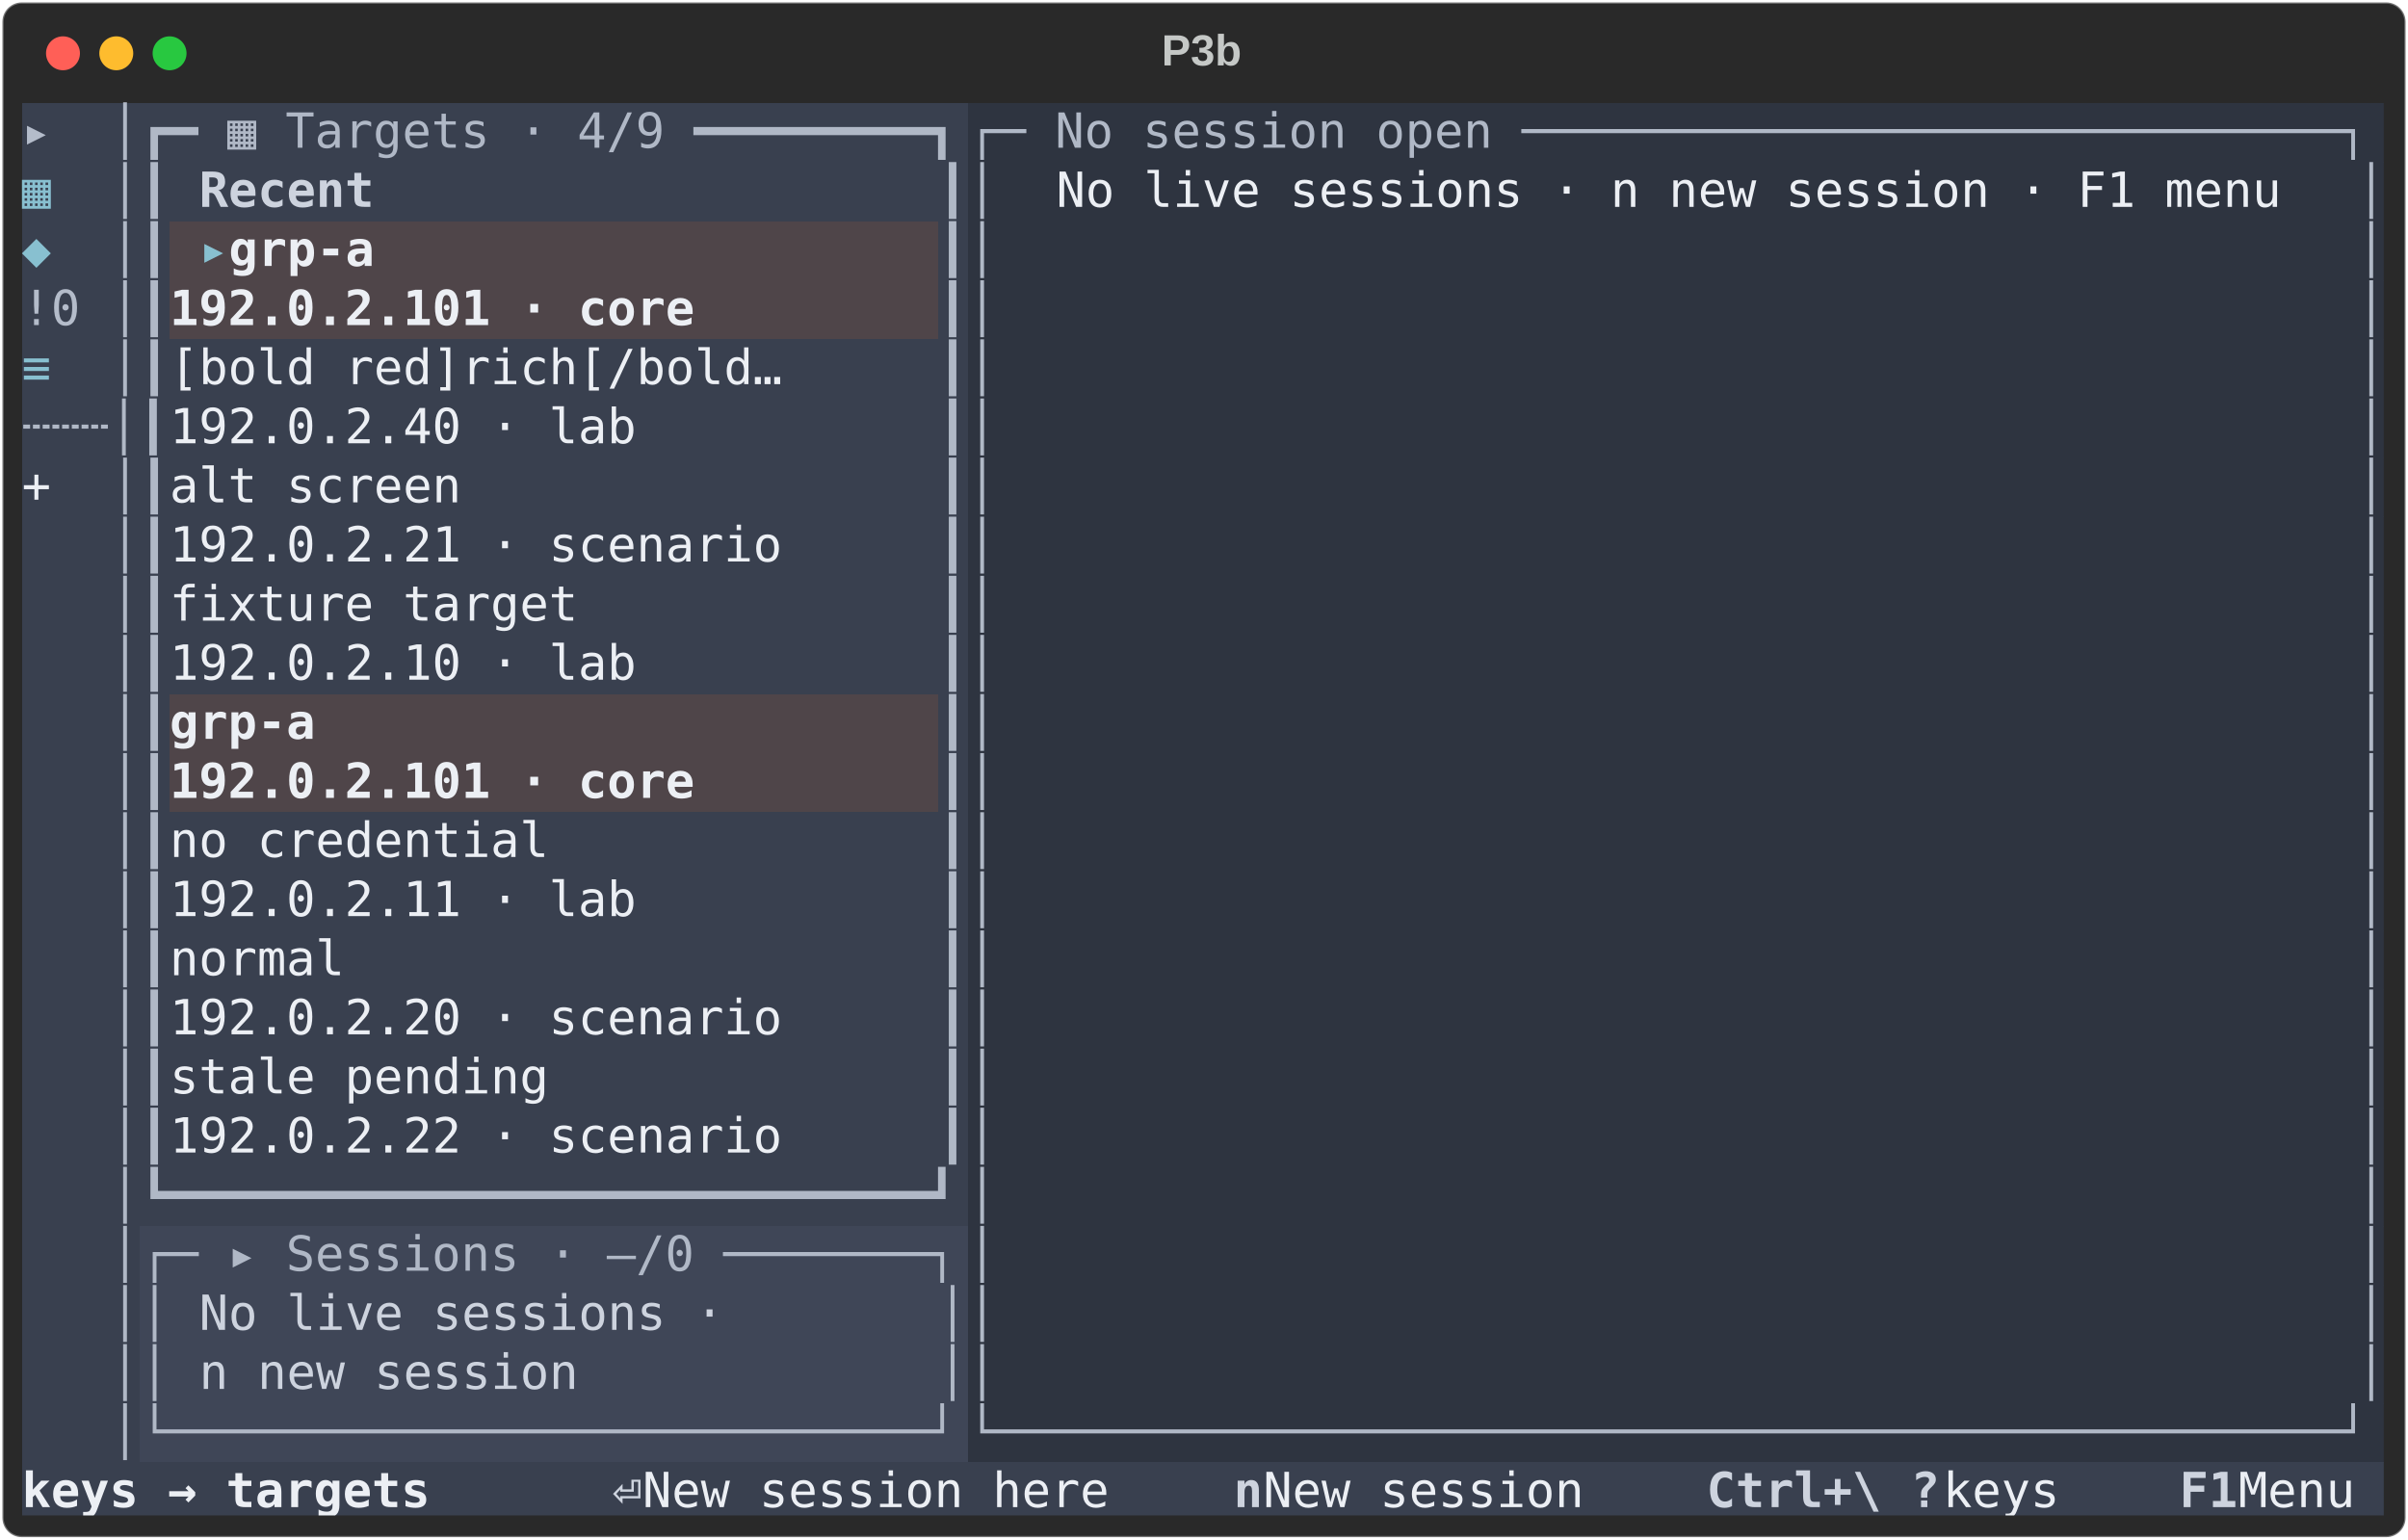
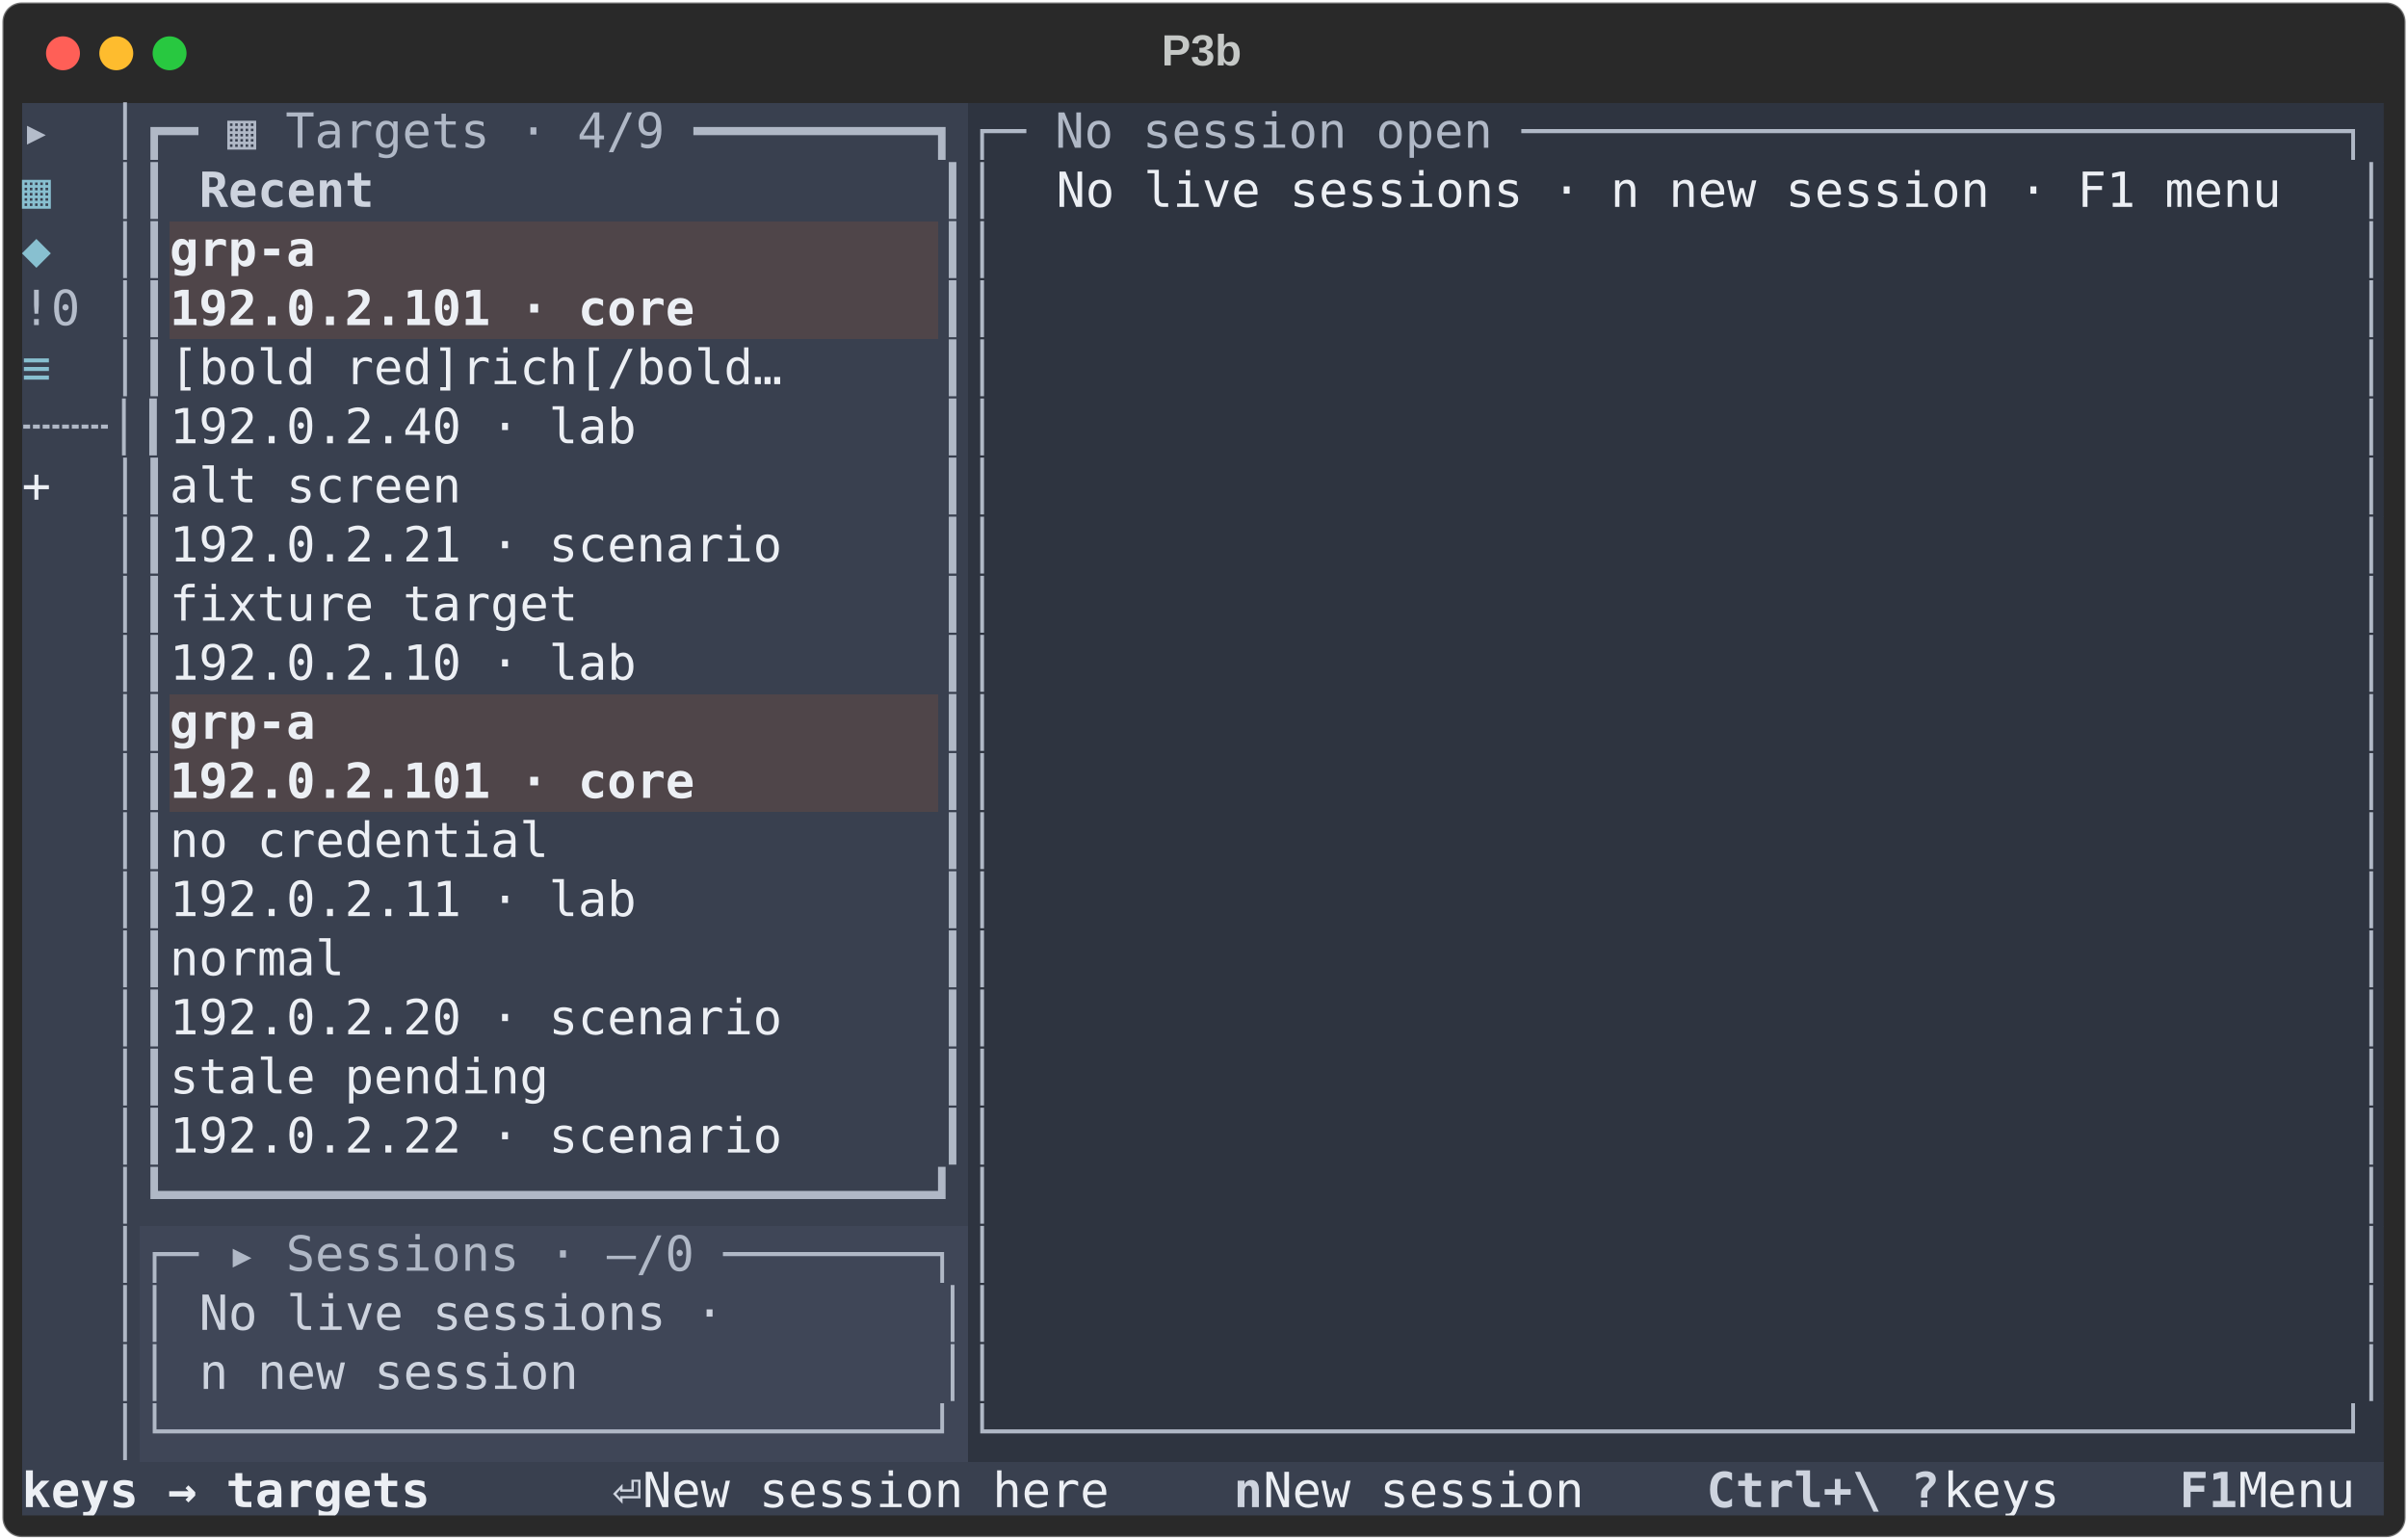
<svg xmlns="http://www.w3.org/2000/svg" class="rich-terminal" viewBox="0 0 994 635.6">
  <style>

    @font-face {
        font-family: "Fira Code";
        src: local("FiraCode-Regular"),
                url("https://cdnjs.cloudflare.com/ajax/libs/firacode/6.2.0/woff2/FiraCode-Regular.woff2") format("woff2"),
                url("https://cdnjs.cloudflare.com/ajax/libs/firacode/6.2.0/woff/FiraCode-Regular.woff") format("woff");
        font-style: normal;
        font-weight: 400;
    }
    @font-face {
        font-family: "Fira Code";
        src: local("FiraCode-Bold"),
                url("https://cdnjs.cloudflare.com/ajax/libs/firacode/6.2.0/woff2/FiraCode-Bold.woff2") format("woff2"),
                url("https://cdnjs.cloudflare.com/ajax/libs/firacode/6.2.0/woff/FiraCode-Bold.woff") format("woff");
        font-style: bold;
        font-weight: 700;
    }

    .terminal-p3b-matrix {
        font-family: Fira Code, monospace;
        font-size: 20px;
        line-height: 24.4px;
        font-variant-east-asian: full-width;
    }

    .terminal-p3b-title {
        font-size: 18px;
        font-weight: bold;
        font-family: arial;
    }

    .terminal-p3b-r1 { fill: #b4bcca }
.terminal-p3b-r2 { fill: #eceff4 }
.terminal-p3b-r3 { fill: #b0b8c6 }
.terminal-p3b-r4 { fill: #c5c8c6 }
.terminal-p3b-r5 { fill: #88c0d0 }
.terminal-p3b-r6 { fill: #cdd3de;font-weight: bold }
.terminal-p3b-r7 { fill: #eceff4;font-weight: bold }
- .terminal-p3b-r8 { fill: #88c0d0;font-weight: bold }
- .terminal-p3b-r9 { fill: #cdd3de }
+ .terminal-p3b-r8 { fill: #cdd3de }
    </style>
  <defs>
    <clipPath id="terminal-p3b-clip-terminal">
      <rect x="0" y="0" width="975.0" height="584.6" />
    </clipPath>
    <clipPath id="terminal-p3b-line-0">
      <rect x="0" y="1.5" width="976" height="24.65" />
    </clipPath>
    <clipPath id="terminal-p3b-line-1">
      <rect x="0" y="25.9" width="976" height="24.65" />
    </clipPath>
    <clipPath id="terminal-p3b-line-2">
      <rect x="0" y="50.3" width="976" height="24.65" />
    </clipPath>
    <clipPath id="terminal-p3b-line-3">
      <rect x="0" y="74.7" width="976" height="24.65" />
    </clipPath>
    <clipPath id="terminal-p3b-line-4">
      <rect x="0" y="99.1" width="976" height="24.65" />
    </clipPath>
    <clipPath id="terminal-p3b-line-5">
      <rect x="0" y="123.5" width="976" height="24.65" />
    </clipPath>
    <clipPath id="terminal-p3b-line-6">
      <rect x="0" y="147.9" width="976" height="24.65" />
    </clipPath>
    <clipPath id="terminal-p3b-line-7">
      <rect x="0" y="172.3" width="976" height="24.65" />
    </clipPath>
    <clipPath id="terminal-p3b-line-8">
      <rect x="0" y="196.7" width="976" height="24.65" />
    </clipPath>
    <clipPath id="terminal-p3b-line-9">
      <rect x="0" y="221.1" width="976" height="24.65" />
    </clipPath>
    <clipPath id="terminal-p3b-line-10">
      <rect x="0" y="245.5" width="976" height="24.65" />
    </clipPath>
    <clipPath id="terminal-p3b-line-11">
      <rect x="0" y="269.9" width="976" height="24.65" />
    </clipPath>
    <clipPath id="terminal-p3b-line-12">
      <rect x="0" y="294.3" width="976" height="24.65" />
    </clipPath>
    <clipPath id="terminal-p3b-line-13">
      <rect x="0" y="318.7" width="976" height="24.65" />
    </clipPath>
    <clipPath id="terminal-p3b-line-14">
      <rect x="0" y="343.1" width="976" height="24.65" />
    </clipPath>
    <clipPath id="terminal-p3b-line-15">
      <rect x="0" y="367.5" width="976" height="24.65" />
    </clipPath>
    <clipPath id="terminal-p3b-line-16">
      <rect x="0" y="391.9" width="976" height="24.65" />
    </clipPath>
    <clipPath id="terminal-p3b-line-17">
      <rect x="0" y="416.3" width="976" height="24.65" />
    </clipPath>
    <clipPath id="terminal-p3b-line-18">
      <rect x="0" y="440.7" width="976" height="24.65" />
    </clipPath>
    <clipPath id="terminal-p3b-line-19">
      <rect x="0" y="465.1" width="976" height="24.65" />
    </clipPath>
    <clipPath id="terminal-p3b-line-20">
      <rect x="0" y="489.5" width="976" height="24.65" />
    </clipPath>
    <clipPath id="terminal-p3b-line-21">
      <rect x="0" y="513.9" width="976" height="24.65" />
    </clipPath>
    <clipPath id="terminal-p3b-line-22">
      <rect x="0" y="538.3" width="976" height="24.65" />
    </clipPath>
  </defs>
  <rect fill="#292929" stroke="rgba(255,255,255,0.35)" stroke-width="1" x="1" y="1" width="992" height="633.6" rx="8" />
  <text class="terminal-p3b-title" fill="#c5c8c6" text-anchor="middle" x="496" y="27">P3b</text>
  <g transform="translate(26,22)">
    <circle cx="0" cy="0" r="7" fill="#ff5f57" />
    <circle cx="22" cy="0" r="7" fill="#febc2e" />
    <circle cx="44" cy="0" r="7" fill="#28c840" />
  </g>
  <g transform="translate(9, 41)" clip-path="url(#terminal-p3b-clip-terminal)">
    <rect fill="#39404f" x="0" y="1.5" width="12.2" height="24.65" shape-rendering="crispEdges" />
    <rect fill="#39404f" x="12.2" y="1.5" width="24.4" height="24.65" shape-rendering="crispEdges" />
    <rect fill="#39404f" x="36.6" y="1.5" width="353.8" height="24.65" shape-rendering="crispEdges" />
    <rect fill="#2e3440" x="390.4" y="1.5" width="585.6" height="24.65" shape-rendering="crispEdges" />
    <rect fill="#39404f" x="0" y="25.9" width="12.2" height="24.65" shape-rendering="crispEdges" />
    <rect fill="#39404f" x="12.2" y="25.9" width="24.4" height="24.65" shape-rendering="crispEdges" />
    <rect fill="#39404f" x="36.6" y="25.9" width="24.4" height="24.65" shape-rendering="crispEdges" />
    <rect fill="#39404f" x="61" y="25.9" width="12.2" height="24.65" shape-rendering="crispEdges" />
    <rect fill="#39404f" x="73.2" y="25.9" width="292.8" height="24.65" shape-rendering="crispEdges" />
    <rect fill="#39404f" x="366" y="25.9" width="12.2" height="24.65" shape-rendering="crispEdges" />
    <rect fill="#39404f" x="378.2" y="25.9" width="12.2" height="24.65" shape-rendering="crispEdges" />
    <rect fill="#2e3440" x="390.4" y="25.9" width="12.2" height="24.65" shape-rendering="crispEdges" />
    <rect fill="#2e3440" x="402.6" y="25.9" width="12.2" height="24.65" shape-rendering="crispEdges" />
    <rect fill="#2e3440" x="414.8" y="25.9" width="12.2" height="24.65" shape-rendering="crispEdges" />
    <rect fill="#2e3440" x="427" y="25.9" width="512.4" height="24.65" shape-rendering="crispEdges" />
    <rect fill="#2e3440" x="939.4" y="25.9" width="12.2" height="24.65" shape-rendering="crispEdges" />
    <rect fill="#2e3440" x="951.6" y="25.9" width="12.2" height="24.65" shape-rendering="crispEdges" />
    <rect fill="#2e3440" x="963.8" y="25.9" width="12.2" height="24.65" shape-rendering="crispEdges" />
    <rect fill="#39404f" x="0" y="50.3" width="12.2" height="24.65" shape-rendering="crispEdges" />
    <rect fill="#39404f" x="12.2" y="50.3" width="24.4" height="24.65" shape-rendering="crispEdges" />
    <rect fill="#39404f" x="36.6" y="50.3" width="24.4" height="24.65" shape-rendering="crispEdges" />
-     <rect fill="#4f4549" x="61" y="50.3" width="12.2" height="24.65" shape-rendering="crispEdges" />
-     <rect fill="#4f4549" x="73.2" y="50.3" width="12.2" height="24.65" shape-rendering="crispEdges" />
-     <rect fill="#4f4549" x="85.4" y="50.3" width="292.8" height="24.65" shape-rendering="crispEdges" />
+     <rect fill="#4f4549" x="61" y="50.3" width="317.2" height="24.65" shape-rendering="crispEdges" />
    <rect fill="#39404f" x="378.2" y="50.3" width="12.2" height="24.65" shape-rendering="crispEdges" />
    <rect fill="#2e3440" x="390.4" y="50.3" width="12.2" height="24.65" shape-rendering="crispEdges" />
    <rect fill="#2e3440" x="402.6" y="50.3" width="561.2" height="24.65" shape-rendering="crispEdges" />
    <rect fill="#2e3440" x="963.8" y="50.3" width="12.2" height="24.65" shape-rendering="crispEdges" />
    <rect fill="#39404f" x="0" y="74.7" width="24.4" height="24.65" shape-rendering="crispEdges" />
    <rect fill="#39404f" x="24.4" y="74.7" width="12.2" height="24.65" shape-rendering="crispEdges" />
    <rect fill="#39404f" x="36.6" y="74.7" width="24.4" height="24.65" shape-rendering="crispEdges" />
    <rect fill="#4f4549" x="61" y="74.7" width="317.2" height="24.65" shape-rendering="crispEdges" />
    <rect fill="#39404f" x="378.2" y="74.7" width="12.2" height="24.65" shape-rendering="crispEdges" />
    <rect fill="#2e3440" x="390.4" y="74.7" width="12.2" height="24.65" shape-rendering="crispEdges" />
    <rect fill="#2e3440" x="402.6" y="74.7" width="561.2" height="24.65" shape-rendering="crispEdges" />
    <rect fill="#2e3440" x="963.8" y="74.7" width="12.2" height="24.65" shape-rendering="crispEdges" />
    <rect fill="#39404f" x="0" y="99.1" width="12.2" height="24.65" shape-rendering="crispEdges" />
    <rect fill="#39404f" x="12.2" y="99.1" width="24.4" height="24.65" shape-rendering="crispEdges" />
    <rect fill="#39404f" x="36.6" y="99.1" width="24.4" height="24.65" shape-rendering="crispEdges" />
    <rect fill="#39404f" x="61" y="99.1" width="317.2" height="24.65" shape-rendering="crispEdges" />
    <rect fill="#39404f" x="378.2" y="99.1" width="12.2" height="24.65" shape-rendering="crispEdges" />
    <rect fill="#2e3440" x="390.4" y="99.1" width="12.2" height="24.65" shape-rendering="crispEdges" />
    <rect fill="#2e3440" x="402.6" y="99.1" width="561.2" height="24.65" shape-rendering="crispEdges" />
    <rect fill="#2e3440" x="963.8" y="99.1" width="12.2" height="24.65" shape-rendering="crispEdges" />
    <rect fill="#39404f" x="0" y="123.5" width="61" height="24.65" shape-rendering="crispEdges" />
    <rect fill="#39404f" x="61" y="123.5" width="317.2" height="24.65" shape-rendering="crispEdges" />
    <rect fill="#39404f" x="378.2" y="123.5" width="12.2" height="24.65" shape-rendering="crispEdges" />
    <rect fill="#2e3440" x="390.4" y="123.5" width="12.2" height="24.65" shape-rendering="crispEdges" />
    <rect fill="#2e3440" x="402.6" y="123.5" width="561.2" height="24.65" shape-rendering="crispEdges" />
    <rect fill="#2e3440" x="963.8" y="123.5" width="12.2" height="24.65" shape-rendering="crispEdges" />
    <rect fill="#39404f" x="0" y="147.9" width="36.6" height="24.65" shape-rendering="crispEdges" />
    <rect fill="#39404f" x="36.6" y="147.9" width="24.4" height="24.65" shape-rendering="crispEdges" />
    <rect fill="#39404f" x="61" y="147.9" width="317.2" height="24.65" shape-rendering="crispEdges" />
    <rect fill="#39404f" x="378.2" y="147.9" width="12.2" height="24.65" shape-rendering="crispEdges" />
    <rect fill="#2e3440" x="390.4" y="147.9" width="12.2" height="24.65" shape-rendering="crispEdges" />
    <rect fill="#2e3440" x="402.6" y="147.9" width="561.2" height="24.65" shape-rendering="crispEdges" />
    <rect fill="#2e3440" x="963.8" y="147.9" width="12.2" height="24.65" shape-rendering="crispEdges" />
    <rect fill="#39404f" x="0" y="172.3" width="36.6" height="24.65" shape-rendering="crispEdges" />
    <rect fill="#39404f" x="36.6" y="172.3" width="24.4" height="24.65" shape-rendering="crispEdges" />
    <rect fill="#39404f" x="61" y="172.3" width="317.2" height="24.65" shape-rendering="crispEdges" />
    <rect fill="#39404f" x="378.2" y="172.3" width="12.2" height="24.65" shape-rendering="crispEdges" />
    <rect fill="#2e3440" x="390.4" y="172.3" width="12.2" height="24.65" shape-rendering="crispEdges" />
    <rect fill="#2e3440" x="402.6" y="172.3" width="561.2" height="24.65" shape-rendering="crispEdges" />
    <rect fill="#2e3440" x="963.8" y="172.3" width="12.2" height="24.65" shape-rendering="crispEdges" />
    <rect fill="#39404f" x="0" y="196.7" width="36.6" height="24.65" shape-rendering="crispEdges" />
    <rect fill="#39404f" x="36.6" y="196.7" width="24.4" height="24.65" shape-rendering="crispEdges" />
    <rect fill="#39404f" x="61" y="196.7" width="317.2" height="24.65" shape-rendering="crispEdges" />
    <rect fill="#39404f" x="378.2" y="196.7" width="12.2" height="24.65" shape-rendering="crispEdges" />
    <rect fill="#2e3440" x="390.4" y="196.7" width="12.2" height="24.65" shape-rendering="crispEdges" />
    <rect fill="#2e3440" x="402.6" y="196.7" width="561.2" height="24.65" shape-rendering="crispEdges" />
    <rect fill="#2e3440" x="963.8" y="196.7" width="12.2" height="24.65" shape-rendering="crispEdges" />
    <rect fill="#39404f" x="0" y="221.1" width="36.6" height="24.65" shape-rendering="crispEdges" />
    <rect fill="#39404f" x="36.6" y="221.1" width="24.4" height="24.65" shape-rendering="crispEdges" />
    <rect fill="#39404f" x="61" y="221.1" width="317.2" height="24.65" shape-rendering="crispEdges" />
    <rect fill="#39404f" x="378.2" y="221.1" width="12.2" height="24.65" shape-rendering="crispEdges" />
    <rect fill="#2e3440" x="390.4" y="221.1" width="12.2" height="24.65" shape-rendering="crispEdges" />
    <rect fill="#2e3440" x="402.6" y="221.1" width="561.2" height="24.65" shape-rendering="crispEdges" />
    <rect fill="#2e3440" x="963.8" y="221.1" width="12.2" height="24.65" shape-rendering="crispEdges" />
    <rect fill="#39404f" x="0" y="245.5" width="36.6" height="24.65" shape-rendering="crispEdges" />
    <rect fill="#39404f" x="36.6" y="245.5" width="24.4" height="24.65" shape-rendering="crispEdges" />
    <rect fill="#4f4549" x="61" y="245.5" width="317.2" height="24.65" shape-rendering="crispEdges" />
    <rect fill="#39404f" x="378.2" y="245.5" width="12.2" height="24.65" shape-rendering="crispEdges" />
    <rect fill="#2e3440" x="390.4" y="245.5" width="12.2" height="24.65" shape-rendering="crispEdges" />
    <rect fill="#2e3440" x="402.6" y="245.5" width="561.2" height="24.65" shape-rendering="crispEdges" />
    <rect fill="#2e3440" x="963.8" y="245.5" width="12.2" height="24.65" shape-rendering="crispEdges" />
    <rect fill="#39404f" x="0" y="269.9" width="36.6" height="24.65" shape-rendering="crispEdges" />
    <rect fill="#39404f" x="36.6" y="269.9" width="24.4" height="24.65" shape-rendering="crispEdges" />
    <rect fill="#4f4549" x="61" y="269.9" width="317.2" height="24.65" shape-rendering="crispEdges" />
    <rect fill="#39404f" x="378.2" y="269.9" width="12.2" height="24.65" shape-rendering="crispEdges" />
    <rect fill="#2e3440" x="390.4" y="269.9" width="12.2" height="24.65" shape-rendering="crispEdges" />
    <rect fill="#2e3440" x="402.6" y="269.9" width="561.2" height="24.65" shape-rendering="crispEdges" />
    <rect fill="#2e3440" x="963.8" y="269.9" width="12.2" height="24.65" shape-rendering="crispEdges" />
    <rect fill="#39404f" x="0" y="294.3" width="36.6" height="24.65" shape-rendering="crispEdges" />
    <rect fill="#39404f" x="36.6" y="294.3" width="24.4" height="24.65" shape-rendering="crispEdges" />
    <rect fill="#39404f" x="61" y="294.3" width="317.2" height="24.65" shape-rendering="crispEdges" />
    <rect fill="#39404f" x="378.2" y="294.3" width="12.2" height="24.65" shape-rendering="crispEdges" />
    <rect fill="#2e3440" x="390.4" y="294.3" width="12.2" height="24.65" shape-rendering="crispEdges" />
    <rect fill="#2e3440" x="402.6" y="294.3" width="561.2" height="24.65" shape-rendering="crispEdges" />
    <rect fill="#2e3440" x="963.8" y="294.3" width="12.2" height="24.65" shape-rendering="crispEdges" />
    <rect fill="#39404f" x="0" y="318.7" width="36.6" height="24.65" shape-rendering="crispEdges" />
    <rect fill="#39404f" x="36.6" y="318.7" width="24.4" height="24.65" shape-rendering="crispEdges" />
    <rect fill="#39404f" x="61" y="318.7" width="317.2" height="24.65" shape-rendering="crispEdges" />
    <rect fill="#39404f" x="378.2" y="318.7" width="12.2" height="24.65" shape-rendering="crispEdges" />
    <rect fill="#2e3440" x="390.4" y="318.7" width="12.2" height="24.65" shape-rendering="crispEdges" />
    <rect fill="#2e3440" x="402.6" y="318.7" width="561.2" height="24.65" shape-rendering="crispEdges" />
    <rect fill="#2e3440" x="963.8" y="318.7" width="12.2" height="24.65" shape-rendering="crispEdges" />
    <rect fill="#39404f" x="0" y="343.1" width="36.6" height="24.65" shape-rendering="crispEdges" />
    <rect fill="#39404f" x="36.6" y="343.1" width="24.4" height="24.65" shape-rendering="crispEdges" />
    <rect fill="#39404f" x="61" y="343.1" width="317.2" height="24.65" shape-rendering="crispEdges" />
    <rect fill="#39404f" x="378.2" y="343.1" width="12.2" height="24.65" shape-rendering="crispEdges" />
    <rect fill="#2e3440" x="390.4" y="343.1" width="12.2" height="24.65" shape-rendering="crispEdges" />
    <rect fill="#2e3440" x="402.6" y="343.1" width="561.2" height="24.65" shape-rendering="crispEdges" />
    <rect fill="#2e3440" x="963.8" y="343.1" width="12.2" height="24.65" shape-rendering="crispEdges" />
    <rect fill="#39404f" x="0" y="367.5" width="36.6" height="24.65" shape-rendering="crispEdges" />
    <rect fill="#39404f" x="36.6" y="367.5" width="24.4" height="24.65" shape-rendering="crispEdges" />
    <rect fill="#39404f" x="61" y="367.5" width="317.2" height="24.65" shape-rendering="crispEdges" />
    <rect fill="#39404f" x="378.2" y="367.5" width="12.2" height="24.65" shape-rendering="crispEdges" />
    <rect fill="#2e3440" x="390.4" y="367.5" width="12.2" height="24.65" shape-rendering="crispEdges" />
    <rect fill="#2e3440" x="402.6" y="367.5" width="561.2" height="24.65" shape-rendering="crispEdges" />
    <rect fill="#2e3440" x="963.8" y="367.5" width="12.2" height="24.65" shape-rendering="crispEdges" />
    <rect fill="#39404f" x="0" y="391.9" width="36.6" height="24.65" shape-rendering="crispEdges" />
    <rect fill="#39404f" x="36.6" y="391.9" width="24.4" height="24.65" shape-rendering="crispEdges" />
    <rect fill="#39404f" x="61" y="391.9" width="317.2" height="24.65" shape-rendering="crispEdges" />
    <rect fill="#39404f" x="378.2" y="391.9" width="12.2" height="24.65" shape-rendering="crispEdges" />
    <rect fill="#2e3440" x="390.4" y="391.9" width="12.2" height="24.65" shape-rendering="crispEdges" />
    <rect fill="#2e3440" x="402.6" y="391.9" width="561.2" height="24.65" shape-rendering="crispEdges" />
    <rect fill="#2e3440" x="963.8" y="391.9" width="12.2" height="24.65" shape-rendering="crispEdges" />
    <rect fill="#39404f" x="0" y="416.3" width="36.6" height="24.65" shape-rendering="crispEdges" />
    <rect fill="#39404f" x="36.6" y="416.3" width="24.4" height="24.65" shape-rendering="crispEdges" />
    <rect fill="#39404f" x="61" y="416.3" width="317.2" height="24.65" shape-rendering="crispEdges" />
    <rect fill="#39404f" x="378.2" y="416.3" width="12.2" height="24.65" shape-rendering="crispEdges" />
    <rect fill="#2e3440" x="390.4" y="416.3" width="12.2" height="24.65" shape-rendering="crispEdges" />
    <rect fill="#2e3440" x="402.6" y="416.3" width="561.2" height="24.65" shape-rendering="crispEdges" />
    <rect fill="#2e3440" x="963.8" y="416.3" width="12.2" height="24.65" shape-rendering="crispEdges" />
    <rect fill="#39404f" x="0" y="440.7" width="36.6" height="24.65" shape-rendering="crispEdges" />
    <rect fill="#39404f" x="36.6" y="440.7" width="353.8" height="24.65" shape-rendering="crispEdges" />
    <rect fill="#2e3440" x="390.4" y="440.7" width="12.2" height="24.65" shape-rendering="crispEdges" />
    <rect fill="#2e3440" x="402.6" y="440.7" width="561.2" height="24.65" shape-rendering="crispEdges" />
    <rect fill="#2e3440" x="963.8" y="440.7" width="12.2" height="24.65" shape-rendering="crispEdges" />
    <rect fill="#39404f" x="0" y="465.1" width="36.6" height="24.65" shape-rendering="crispEdges" />
    <rect fill="#39404f" x="36.6" y="465.1" width="12.2" height="24.65" shape-rendering="crispEdges" />
    <rect fill="#3f4657" x="48.8" y="465.1" width="341.6" height="24.65" shape-rendering="crispEdges" />
    <rect fill="#2e3440" x="390.4" y="465.1" width="12.2" height="24.65" shape-rendering="crispEdges" />
    <rect fill="#2e3440" x="402.6" y="465.1" width="561.2" height="24.65" shape-rendering="crispEdges" />
    <rect fill="#2e3440" x="963.8" y="465.1" width="12.2" height="24.65" shape-rendering="crispEdges" />
    <rect fill="#39404f" x="0" y="489.5" width="36.6" height="24.65" shape-rendering="crispEdges" />
    <rect fill="#39404f" x="36.6" y="489.5" width="12.2" height="24.65" shape-rendering="crispEdges" />
    <rect fill="#3f4657" x="48.8" y="489.5" width="12.2" height="24.65" shape-rendering="crispEdges" />
    <rect fill="#3f4657" x="61" y="489.5" width="12.2" height="24.65" shape-rendering="crispEdges" />
    <rect fill="#3f4657" x="73.2" y="489.5" width="292.8" height="24.65" shape-rendering="crispEdges" />
    <rect fill="#3f4657" x="366" y="489.5" width="12.2" height="24.65" shape-rendering="crispEdges" />
    <rect fill="#3f4657" x="378.2" y="489.5" width="12.2" height="24.65" shape-rendering="crispEdges" />
    <rect fill="#2e3440" x="390.4" y="489.5" width="12.2" height="24.65" shape-rendering="crispEdges" />
    <rect fill="#2e3440" x="402.6" y="489.5" width="561.2" height="24.65" shape-rendering="crispEdges" />
    <rect fill="#2e3440" x="963.8" y="489.5" width="12.2" height="24.65" shape-rendering="crispEdges" />
    <rect fill="#39404f" x="0" y="513.9" width="36.6" height="24.65" shape-rendering="crispEdges" />
    <rect fill="#39404f" x="36.6" y="513.9" width="12.2" height="24.65" shape-rendering="crispEdges" />
    <rect fill="#3f4657" x="48.8" y="513.9" width="12.2" height="24.65" shape-rendering="crispEdges" />
    <rect fill="#3f4657" x="61" y="513.9" width="12.2" height="24.65" shape-rendering="crispEdges" />
    <rect fill="#3f4657" x="73.2" y="513.9" width="292.8" height="24.65" shape-rendering="crispEdges" />
    <rect fill="#3f4657" x="366" y="513.9" width="12.2" height="24.65" shape-rendering="crispEdges" />
    <rect fill="#3f4657" x="378.2" y="513.9" width="12.2" height="24.65" shape-rendering="crispEdges" />
    <rect fill="#2e3440" x="390.4" y="513.9" width="12.2" height="24.65" shape-rendering="crispEdges" />
    <rect fill="#2e3440" x="402.6" y="513.9" width="561.2" height="24.65" shape-rendering="crispEdges" />
    <rect fill="#2e3440" x="963.8" y="513.9" width="12.2" height="24.65" shape-rendering="crispEdges" />
    <rect fill="#39404f" x="0" y="538.3" width="36.6" height="24.65" shape-rendering="crispEdges" />
    <rect fill="#39404f" x="36.6" y="538.3" width="12.2" height="24.65" shape-rendering="crispEdges" />
    <rect fill="#3f4657" x="48.8" y="538.3" width="341.6" height="24.65" shape-rendering="crispEdges" />
    <rect fill="#2e3440" x="390.4" y="538.3" width="585.6" height="24.65" shape-rendering="crispEdges" />
    <rect fill="#39404f" x="0" y="562.7" width="170.8" height="24.65" shape-rendering="crispEdges" />
    <rect fill="#39404f" x="170.8" y="562.7" width="73.2" height="24.65" shape-rendering="crispEdges" />
    <rect fill="#39404f" x="244" y="562.7" width="12.2" height="24.65" shape-rendering="crispEdges" />
    <rect fill="#39404f" x="256.2" y="562.7" width="244" height="24.65" shape-rendering="crispEdges" />
    <rect fill="#39404f" x="500.2" y="562.7" width="12.2" height="24.65" shape-rendering="crispEdges" />
    <rect fill="#39404f" x="512.4" y="562.7" width="183" height="24.65" shape-rendering="crispEdges" />
    <rect fill="#39404f" x="695.4" y="562.7" width="97.6" height="24.65" shape-rendering="crispEdges" />
    <rect fill="#39404f" x="793" y="562.7" width="97.6" height="24.65" shape-rendering="crispEdges" />
    <rect fill="#39404f" x="890.6" y="562.7" width="24.4" height="24.65" shape-rendering="crispEdges" />
    <rect fill="#39404f" x="915" y="562.7" width="61" height="24.65" shape-rendering="crispEdges" />
    <g class="terminal-p3b-matrix">
      <text class="terminal-p3b-r1" x="0" y="20" textLength="12.2" clip-path="url(#terminal-p3b-line-0)">▸</text>
      <text class="terminal-p3b-r3" x="36.6" y="20" textLength="353.8" clip-path="url(#terminal-p3b-line-0)">│┏━ ▦ Targets · 4/9 ━━━━━━━━┓</text>
      <text class="terminal-p3b-r3" x="390.4" y="20" textLength="585.6" clip-path="url(#terminal-p3b-line-0)">┌─ No session open ────────────────────────────┐</text>
      <text class="terminal-p3b-r4" x="976" y="20" textLength="12.2" clip-path="url(#terminal-p3b-line-0)">
</text>
      <text class="terminal-p3b-r5" x="0" y="44.4" textLength="12.2" clip-path="url(#terminal-p3b-line-1)">▦</text>
      <text class="terminal-p3b-r3" x="36.6" y="44.4" textLength="24.4" clip-path="url(#terminal-p3b-line-1)">│┃</text>
      <text class="terminal-p3b-r6" x="73.2" y="44.4" textLength="292.8" clip-path="url(#terminal-p3b-line-1)">Recent                  </text>
      <text class="terminal-p3b-r3" x="378.2" y="44.4" textLength="12.2" clip-path="url(#terminal-p3b-line-1)">┃</text>
      <text class="terminal-p3b-r3" x="390.4" y="44.4" textLength="12.2" clip-path="url(#terminal-p3b-line-1)">│</text>
      <text class="terminal-p3b-r2" x="427" y="44.4" textLength="512.4" clip-path="url(#terminal-p3b-line-1)">No live sessions · n new session · F1 menu</text>
      <text class="terminal-p3b-r3" x="963.8" y="44.4" textLength="12.2" clip-path="url(#terminal-p3b-line-1)">│</text>
      <text class="terminal-p3b-r4" x="976" y="44.4" textLength="12.2" clip-path="url(#terminal-p3b-line-1)">
</text>
      <text class="terminal-p3b-r5" x="0" y="68.8" textLength="12.2" clip-path="url(#terminal-p3b-line-2)">◆</text>
      <text class="terminal-p3b-r3" x="36.6" y="68.8" textLength="24.4" clip-path="url(#terminal-p3b-line-2)">│┃</text>
-       <text class="terminal-p3b-r8" x="73.2" y="68.8" textLength="12.2" clip-path="url(#terminal-p3b-line-2)">▸</text>
-       <text class="terminal-p3b-r7" x="85.4" y="68.8" textLength="292.8" clip-path="url(#terminal-p3b-line-2)">grp-a                   </text>
+       <text class="terminal-p3b-r7" x="61" y="68.8" textLength="317.2" clip-path="url(#terminal-p3b-line-2)">  grp-a                   </text>
      <text class="terminal-p3b-r3" x="378.2" y="68.8" textLength="12.2" clip-path="url(#terminal-p3b-line-2)">┃</text>
      <text class="terminal-p3b-r3" x="390.4" y="68.8" textLength="12.2" clip-path="url(#terminal-p3b-line-2)">│</text>
      <text class="terminal-p3b-r3" x="963.8" y="68.8" textLength="12.2" clip-path="url(#terminal-p3b-line-2)">│</text>
      <text class="terminal-p3b-r4" x="976" y="68.8" textLength="12.2" clip-path="url(#terminal-p3b-line-2)">
</text>
      <text class="terminal-p3b-r1" x="0" y="93.2" textLength="24.4" clip-path="url(#terminal-p3b-line-3)">!0</text>
      <text class="terminal-p3b-r3" x="36.6" y="93.2" textLength="24.4" clip-path="url(#terminal-p3b-line-3)">│┃</text>
      <text class="terminal-p3b-r7" x="61" y="93.2" textLength="317.2" clip-path="url(#terminal-p3b-line-3)">  192.0.2.101 · core      </text>
      <text class="terminal-p3b-r3" x="378.2" y="93.2" textLength="12.2" clip-path="url(#terminal-p3b-line-3)">┃</text>
      <text class="terminal-p3b-r3" x="390.4" y="93.2" textLength="12.2" clip-path="url(#terminal-p3b-line-3)">│</text>
      <text class="terminal-p3b-r3" x="963.8" y="93.2" textLength="12.2" clip-path="url(#terminal-p3b-line-3)">│</text>
      <text class="terminal-p3b-r4" x="976" y="93.2" textLength="12.2" clip-path="url(#terminal-p3b-line-3)">
</text>
      <text class="terminal-p3b-r5" x="0" y="117.6" textLength="12.2" clip-path="url(#terminal-p3b-line-4)">≡</text>
      <text class="terminal-p3b-r3" x="36.6" y="117.6" textLength="24.4" clip-path="url(#terminal-p3b-line-4)">│┃</text>
      <text class="terminal-p3b-r2" x="61" y="117.6" textLength="317.2" clip-path="url(#terminal-p3b-line-4)">  [bold red]rich[/bold…   </text>
      <text class="terminal-p3b-r3" x="378.2" y="117.6" textLength="12.2" clip-path="url(#terminal-p3b-line-4)">┃</text>
      <text class="terminal-p3b-r3" x="390.4" y="117.6" textLength="12.2" clip-path="url(#terminal-p3b-line-4)">│</text>
      <text class="terminal-p3b-r3" x="963.8" y="117.6" textLength="12.2" clip-path="url(#terminal-p3b-line-4)">│</text>
      <text class="terminal-p3b-r4" x="976" y="117.6" textLength="12.2" clip-path="url(#terminal-p3b-line-4)">
</text>
      <text class="terminal-p3b-r3" x="0" y="142" textLength="61" clip-path="url(#terminal-p3b-line-5)">┄┄┄│┃</text>
      <text class="terminal-p3b-r2" x="61" y="142" textLength="317.2" clip-path="url(#terminal-p3b-line-5)">  192.0.2.40 · lab        </text>
      <text class="terminal-p3b-r3" x="378.2" y="142" textLength="12.2" clip-path="url(#terminal-p3b-line-5)">┃</text>
      <text class="terminal-p3b-r3" x="390.4" y="142" textLength="12.2" clip-path="url(#terminal-p3b-line-5)">│</text>
      <text class="terminal-p3b-r3" x="963.8" y="142" textLength="12.2" clip-path="url(#terminal-p3b-line-5)">│</text>
      <text class="terminal-p3b-r4" x="976" y="142" textLength="12.2" clip-path="url(#terminal-p3b-line-5)">
</text>
      <text class="terminal-p3b-r2" x="0" y="166.4" textLength="36.6" clip-path="url(#terminal-p3b-line-6)">+  </text>
      <text class="terminal-p3b-r3" x="36.6" y="166.4" textLength="24.4" clip-path="url(#terminal-p3b-line-6)">│┃</text>
      <text class="terminal-p3b-r2" x="61" y="166.4" textLength="317.2" clip-path="url(#terminal-p3b-line-6)">  alt screen              </text>
      <text class="terminal-p3b-r3" x="378.2" y="166.4" textLength="12.2" clip-path="url(#terminal-p3b-line-6)">┃</text>
      <text class="terminal-p3b-r3" x="390.4" y="166.4" textLength="12.2" clip-path="url(#terminal-p3b-line-6)">│</text>
      <text class="terminal-p3b-r3" x="963.8" y="166.4" textLength="12.2" clip-path="url(#terminal-p3b-line-6)">│</text>
      <text class="terminal-p3b-r4" x="976" y="166.4" textLength="12.2" clip-path="url(#terminal-p3b-line-6)">
</text>
      <text class="terminal-p3b-r3" x="36.6" y="190.8" textLength="24.4" clip-path="url(#terminal-p3b-line-7)">│┃</text>
      <text class="terminal-p3b-r2" x="61" y="190.8" textLength="317.2" clip-path="url(#terminal-p3b-line-7)">  192.0.2.21 · scenario   </text>
      <text class="terminal-p3b-r3" x="378.2" y="190.8" textLength="12.2" clip-path="url(#terminal-p3b-line-7)">┃</text>
      <text class="terminal-p3b-r3" x="390.4" y="190.8" textLength="12.2" clip-path="url(#terminal-p3b-line-7)">│</text>
      <text class="terminal-p3b-r3" x="963.8" y="190.8" textLength="12.2" clip-path="url(#terminal-p3b-line-7)">│</text>
      <text class="terminal-p3b-r4" x="976" y="190.8" textLength="12.2" clip-path="url(#terminal-p3b-line-7)">
</text>
      <text class="terminal-p3b-r3" x="36.6" y="215.2" textLength="24.4" clip-path="url(#terminal-p3b-line-8)">│┃</text>
      <text class="terminal-p3b-r2" x="61" y="215.2" textLength="317.2" clip-path="url(#terminal-p3b-line-8)">  fixture target          </text>
      <text class="terminal-p3b-r3" x="378.2" y="215.2" textLength="12.2" clip-path="url(#terminal-p3b-line-8)">┃</text>
      <text class="terminal-p3b-r3" x="390.4" y="215.2" textLength="12.2" clip-path="url(#terminal-p3b-line-8)">│</text>
      <text class="terminal-p3b-r3" x="963.8" y="215.2" textLength="12.2" clip-path="url(#terminal-p3b-line-8)">│</text>
      <text class="terminal-p3b-r4" x="976" y="215.2" textLength="12.2" clip-path="url(#terminal-p3b-line-8)">
</text>
      <text class="terminal-p3b-r3" x="36.6" y="239.6" textLength="24.4" clip-path="url(#terminal-p3b-line-9)">│┃</text>
      <text class="terminal-p3b-r2" x="61" y="239.6" textLength="317.2" clip-path="url(#terminal-p3b-line-9)">  192.0.2.10 · lab        </text>
      <text class="terminal-p3b-r3" x="378.2" y="239.6" textLength="12.2" clip-path="url(#terminal-p3b-line-9)">┃</text>
      <text class="terminal-p3b-r3" x="390.4" y="239.6" textLength="12.2" clip-path="url(#terminal-p3b-line-9)">│</text>
      <text class="terminal-p3b-r3" x="963.8" y="239.6" textLength="12.2" clip-path="url(#terminal-p3b-line-9)">│</text>
      <text class="terminal-p3b-r4" x="976" y="239.6" textLength="12.2" clip-path="url(#terminal-p3b-line-9)">
</text>
      <text class="terminal-p3b-r3" x="36.6" y="264" textLength="24.4" clip-path="url(#terminal-p3b-line-10)">│┃</text>
      <text class="terminal-p3b-r7" x="61" y="264" textLength="317.2" clip-path="url(#terminal-p3b-line-10)">  grp-a                   </text>
      <text class="terminal-p3b-r3" x="378.2" y="264" textLength="12.2" clip-path="url(#terminal-p3b-line-10)">┃</text>
      <text class="terminal-p3b-r3" x="390.4" y="264" textLength="12.2" clip-path="url(#terminal-p3b-line-10)">│</text>
      <text class="terminal-p3b-r3" x="963.8" y="264" textLength="12.2" clip-path="url(#terminal-p3b-line-10)">│</text>
      <text class="terminal-p3b-r4" x="976" y="264" textLength="12.2" clip-path="url(#terminal-p3b-line-10)">
</text>
      <text class="terminal-p3b-r3" x="36.6" y="288.4" textLength="24.4" clip-path="url(#terminal-p3b-line-11)">│┃</text>
      <text class="terminal-p3b-r7" x="61" y="288.4" textLength="317.2" clip-path="url(#terminal-p3b-line-11)">  192.0.2.101 · core      </text>
      <text class="terminal-p3b-r3" x="378.2" y="288.4" textLength="12.2" clip-path="url(#terminal-p3b-line-11)">┃</text>
      <text class="terminal-p3b-r3" x="390.4" y="288.4" textLength="12.2" clip-path="url(#terminal-p3b-line-11)">│</text>
      <text class="terminal-p3b-r3" x="963.8" y="288.4" textLength="12.2" clip-path="url(#terminal-p3b-line-11)">│</text>
      <text class="terminal-p3b-r4" x="976" y="288.4" textLength="12.2" clip-path="url(#terminal-p3b-line-11)">
</text>
      <text class="terminal-p3b-r3" x="36.6" y="312.8" textLength="24.4" clip-path="url(#terminal-p3b-line-12)">│┃</text>
      <text class="terminal-p3b-r2" x="61" y="312.8" textLength="317.2" clip-path="url(#terminal-p3b-line-12)">  no credential           </text>
      <text class="terminal-p3b-r3" x="378.2" y="312.8" textLength="12.2" clip-path="url(#terminal-p3b-line-12)">┃</text>
      <text class="terminal-p3b-r3" x="390.4" y="312.8" textLength="12.2" clip-path="url(#terminal-p3b-line-12)">│</text>
      <text class="terminal-p3b-r3" x="963.8" y="312.8" textLength="12.2" clip-path="url(#terminal-p3b-line-12)">│</text>
      <text class="terminal-p3b-r4" x="976" y="312.8" textLength="12.2" clip-path="url(#terminal-p3b-line-12)">
</text>
      <text class="terminal-p3b-r3" x="36.6" y="337.2" textLength="24.4" clip-path="url(#terminal-p3b-line-13)">│┃</text>
      <text class="terminal-p3b-r2" x="61" y="337.2" textLength="317.2" clip-path="url(#terminal-p3b-line-13)">  192.0.2.11 · lab        </text>
      <text class="terminal-p3b-r3" x="378.2" y="337.2" textLength="12.2" clip-path="url(#terminal-p3b-line-13)">┃</text>
      <text class="terminal-p3b-r3" x="390.4" y="337.2" textLength="12.2" clip-path="url(#terminal-p3b-line-13)">│</text>
      <text class="terminal-p3b-r3" x="963.8" y="337.2" textLength="12.2" clip-path="url(#terminal-p3b-line-13)">│</text>
      <text class="terminal-p3b-r4" x="976" y="337.2" textLength="12.2" clip-path="url(#terminal-p3b-line-13)">
</text>
      <text class="terminal-p3b-r3" x="36.6" y="361.6" textLength="24.4" clip-path="url(#terminal-p3b-line-14)">│┃</text>
      <text class="terminal-p3b-r2" x="61" y="361.6" textLength="317.2" clip-path="url(#terminal-p3b-line-14)">  normal                  </text>
      <text class="terminal-p3b-r3" x="378.2" y="361.6" textLength="12.2" clip-path="url(#terminal-p3b-line-14)">┃</text>
      <text class="terminal-p3b-r3" x="390.4" y="361.6" textLength="12.2" clip-path="url(#terminal-p3b-line-14)">│</text>
      <text class="terminal-p3b-r3" x="963.8" y="361.6" textLength="12.2" clip-path="url(#terminal-p3b-line-14)">│</text>
      <text class="terminal-p3b-r4" x="976" y="361.6" textLength="12.2" clip-path="url(#terminal-p3b-line-14)">
</text>
      <text class="terminal-p3b-r3" x="36.6" y="386" textLength="24.4" clip-path="url(#terminal-p3b-line-15)">│┃</text>
      <text class="terminal-p3b-r2" x="61" y="386" textLength="317.2" clip-path="url(#terminal-p3b-line-15)">  192.0.2.20 · scenario   </text>
      <text class="terminal-p3b-r3" x="378.2" y="386" textLength="12.2" clip-path="url(#terminal-p3b-line-15)">┃</text>
      <text class="terminal-p3b-r3" x="390.4" y="386" textLength="12.2" clip-path="url(#terminal-p3b-line-15)">│</text>
      <text class="terminal-p3b-r3" x="963.8" y="386" textLength="12.2" clip-path="url(#terminal-p3b-line-15)">│</text>
      <text class="terminal-p3b-r4" x="976" y="386" textLength="12.2" clip-path="url(#terminal-p3b-line-15)">
</text>
      <text class="terminal-p3b-r3" x="36.6" y="410.4" textLength="24.4" clip-path="url(#terminal-p3b-line-16)">│┃</text>
      <text class="terminal-p3b-r2" x="61" y="410.4" textLength="317.2" clip-path="url(#terminal-p3b-line-16)">  stale pending           </text>
      <text class="terminal-p3b-r3" x="378.2" y="410.4" textLength="12.2" clip-path="url(#terminal-p3b-line-16)">┃</text>
      <text class="terminal-p3b-r3" x="390.4" y="410.4" textLength="12.2" clip-path="url(#terminal-p3b-line-16)">│</text>
      <text class="terminal-p3b-r3" x="963.8" y="410.4" textLength="12.2" clip-path="url(#terminal-p3b-line-16)">│</text>
      <text class="terminal-p3b-r4" x="976" y="410.4" textLength="12.2" clip-path="url(#terminal-p3b-line-16)">
</text>
      <text class="terminal-p3b-r3" x="36.6" y="434.8" textLength="24.4" clip-path="url(#terminal-p3b-line-17)">│┃</text>
      <text class="terminal-p3b-r2" x="61" y="434.8" textLength="317.2" clip-path="url(#terminal-p3b-line-17)">  192.0.2.22 · scenario   </text>
      <text class="terminal-p3b-r3" x="378.2" y="434.8" textLength="12.2" clip-path="url(#terminal-p3b-line-17)">┃</text>
      <text class="terminal-p3b-r3" x="390.4" y="434.8" textLength="12.2" clip-path="url(#terminal-p3b-line-17)">│</text>
      <text class="terminal-p3b-r3" x="963.8" y="434.8" textLength="12.2" clip-path="url(#terminal-p3b-line-17)">│</text>
      <text class="terminal-p3b-r4" x="976" y="434.8" textLength="12.2" clip-path="url(#terminal-p3b-line-17)">
</text>
      <text class="terminal-p3b-r3" x="36.6" y="459.2" textLength="353.8" clip-path="url(#terminal-p3b-line-18)">│┗━━━━━━━━━━━━━━━━━━━━━━━━━━┛</text>
      <text class="terminal-p3b-r3" x="390.4" y="459.2" textLength="12.2" clip-path="url(#terminal-p3b-line-18)">│</text>
      <text class="terminal-p3b-r3" x="963.8" y="459.2" textLength="12.2" clip-path="url(#terminal-p3b-line-18)">│</text>
      <text class="terminal-p3b-r4" x="976" y="459.2" textLength="12.2" clip-path="url(#terminal-p3b-line-18)">
</text>
      <text class="terminal-p3b-r3" x="36.6" y="483.6" textLength="12.2" clip-path="url(#terminal-p3b-line-19)">│</text>
      <text class="terminal-p3b-r3" x="48.8" y="483.6" textLength="341.6" clip-path="url(#terminal-p3b-line-19)">┌─ ▸ Sessions · –/0 ───────┐</text>
      <text class="terminal-p3b-r3" x="390.4" y="483.6" textLength="12.2" clip-path="url(#terminal-p3b-line-19)">│</text>
      <text class="terminal-p3b-r3" x="963.8" y="483.6" textLength="12.2" clip-path="url(#terminal-p3b-line-19)">│</text>
      <text class="terminal-p3b-r4" x="976" y="483.6" textLength="12.2" clip-path="url(#terminal-p3b-line-19)">
</text>
      <text class="terminal-p3b-r3" x="36.6" y="508" textLength="12.2" clip-path="url(#terminal-p3b-line-20)">│</text>
      <text class="terminal-p3b-r3" x="48.8" y="508" textLength="12.2" clip-path="url(#terminal-p3b-line-20)">│</text>
-       <text class="terminal-p3b-r9" x="73.2" y="508" textLength="292.8" clip-path="url(#terminal-p3b-line-20)">No live sessions ·      </text>
+       <text class="terminal-p3b-r8" x="73.2" y="508" textLength="292.8" clip-path="url(#terminal-p3b-line-20)">No live sessions ·      </text>
      <text class="terminal-p3b-r3" x="378.2" y="508" textLength="12.2" clip-path="url(#terminal-p3b-line-20)">│</text>
      <text class="terminal-p3b-r3" x="390.4" y="508" textLength="12.2" clip-path="url(#terminal-p3b-line-20)">│</text>
      <text class="terminal-p3b-r3" x="963.8" y="508" textLength="12.2" clip-path="url(#terminal-p3b-line-20)">│</text>
      <text class="terminal-p3b-r4" x="976" y="508" textLength="12.2" clip-path="url(#terminal-p3b-line-20)">
</text>
      <text class="terminal-p3b-r3" x="36.6" y="532.4" textLength="12.2" clip-path="url(#terminal-p3b-line-21)">│</text>
      <text class="terminal-p3b-r3" x="48.8" y="532.4" textLength="12.2" clip-path="url(#terminal-p3b-line-21)">│</text>
-       <text class="terminal-p3b-r9" x="73.2" y="532.4" textLength="292.8" clip-path="url(#terminal-p3b-line-21)">n new session           </text>
+       <text class="terminal-p3b-r8" x="73.2" y="532.4" textLength="292.8" clip-path="url(#terminal-p3b-line-21)">n new session           </text>
      <text class="terminal-p3b-r3" x="378.2" y="532.4" textLength="12.2" clip-path="url(#terminal-p3b-line-21)">│</text>
      <text class="terminal-p3b-r3" x="390.4" y="532.4" textLength="12.2" clip-path="url(#terminal-p3b-line-21)">│</text>
      <text class="terminal-p3b-r3" x="963.8" y="532.4" textLength="12.2" clip-path="url(#terminal-p3b-line-21)">│</text>
      <text class="terminal-p3b-r4" x="976" y="532.4" textLength="12.2" clip-path="url(#terminal-p3b-line-21)">
</text>
      <text class="terminal-p3b-r3" x="36.6" y="556.8" textLength="12.2" clip-path="url(#terminal-p3b-line-22)">│</text>
      <text class="terminal-p3b-r3" x="48.8" y="556.8" textLength="341.6" clip-path="url(#terminal-p3b-line-22)">└──────────────────────────┘</text>
      <text class="terminal-p3b-r3" x="390.4" y="556.8" textLength="585.6" clip-path="url(#terminal-p3b-line-22)">└──────────────────────────────────────────────┘</text>
      <text class="terminal-p3b-r4" x="976" y="556.8" textLength="12.2" clip-path="url(#terminal-p3b-line-22)">
</text>
      <text class="terminal-p3b-r7" x="0" y="581.2" textLength="170.8" clip-path="url(#terminal-p3b-line-23)">keys → targets</text>
      <text class="terminal-p3b-r6" x="244" y="581.2" textLength="12.2" clip-path="url(#terminal-p3b-line-23)">⏎</text>
      <text class="terminal-p3b-r2" x="256.2" y="581.2" textLength="244" clip-path="url(#terminal-p3b-line-23)"> New session here   </text>
      <text class="terminal-p3b-r6" x="500.2" y="581.2" textLength="12.2" clip-path="url(#terminal-p3b-line-23)">n</text>
      <text class="terminal-p3b-r2" x="512.4" y="581.2" textLength="183" clip-path="url(#terminal-p3b-line-23)"> New session   </text>
      <text class="terminal-p3b-r6" x="695.4" y="581.2" textLength="97.6" clip-path="url(#terminal-p3b-line-23)">Ctrl+\ ?</text>
      <text class="terminal-p3b-r2" x="793" y="581.2" textLength="97.6" clip-path="url(#terminal-p3b-line-23)"> keys   </text>
      <text class="terminal-p3b-r6" x="890.6" y="581.2" textLength="24.4" clip-path="url(#terminal-p3b-line-23)">F1</text>
      <text class="terminal-p3b-r2" x="915" y="581.2" textLength="61" clip-path="url(#terminal-p3b-line-23)"> Menu</text>
    </g>
  </g>
</svg>
